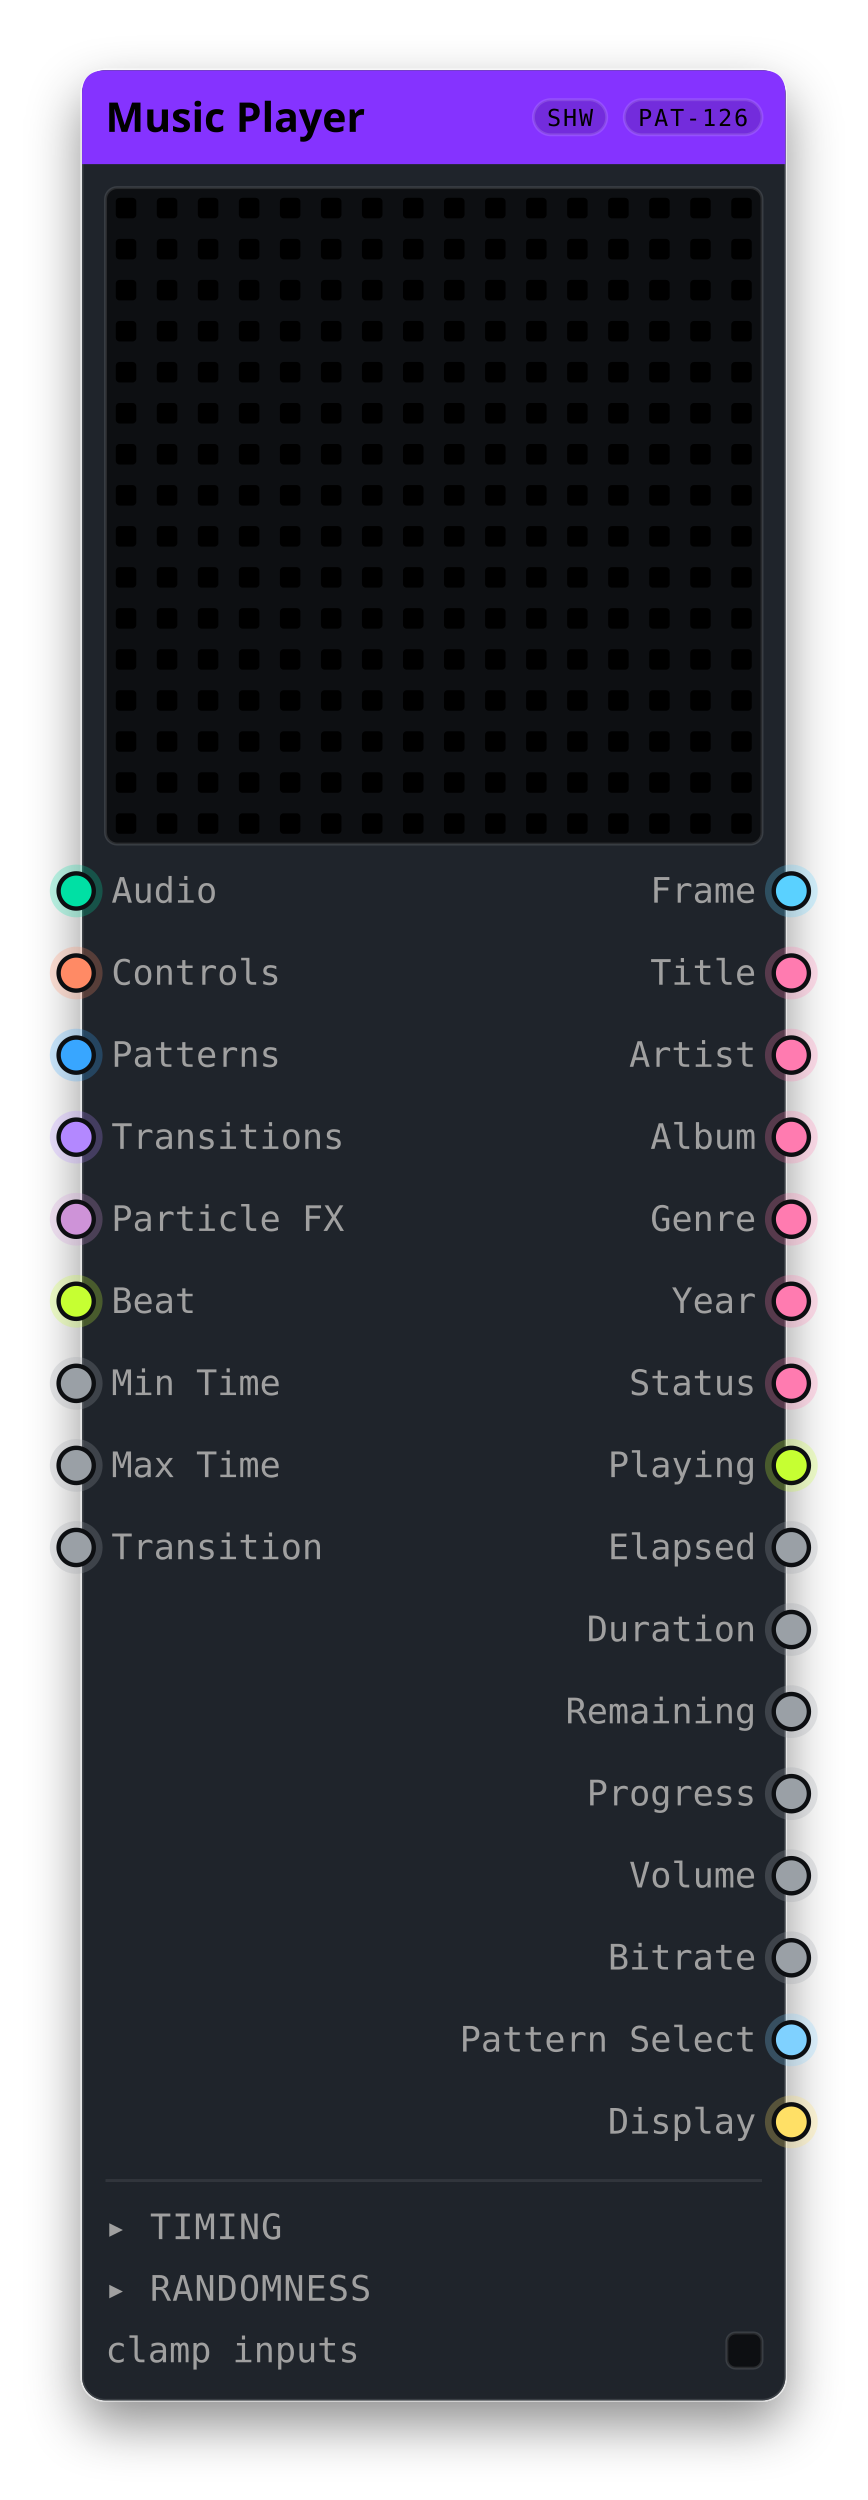
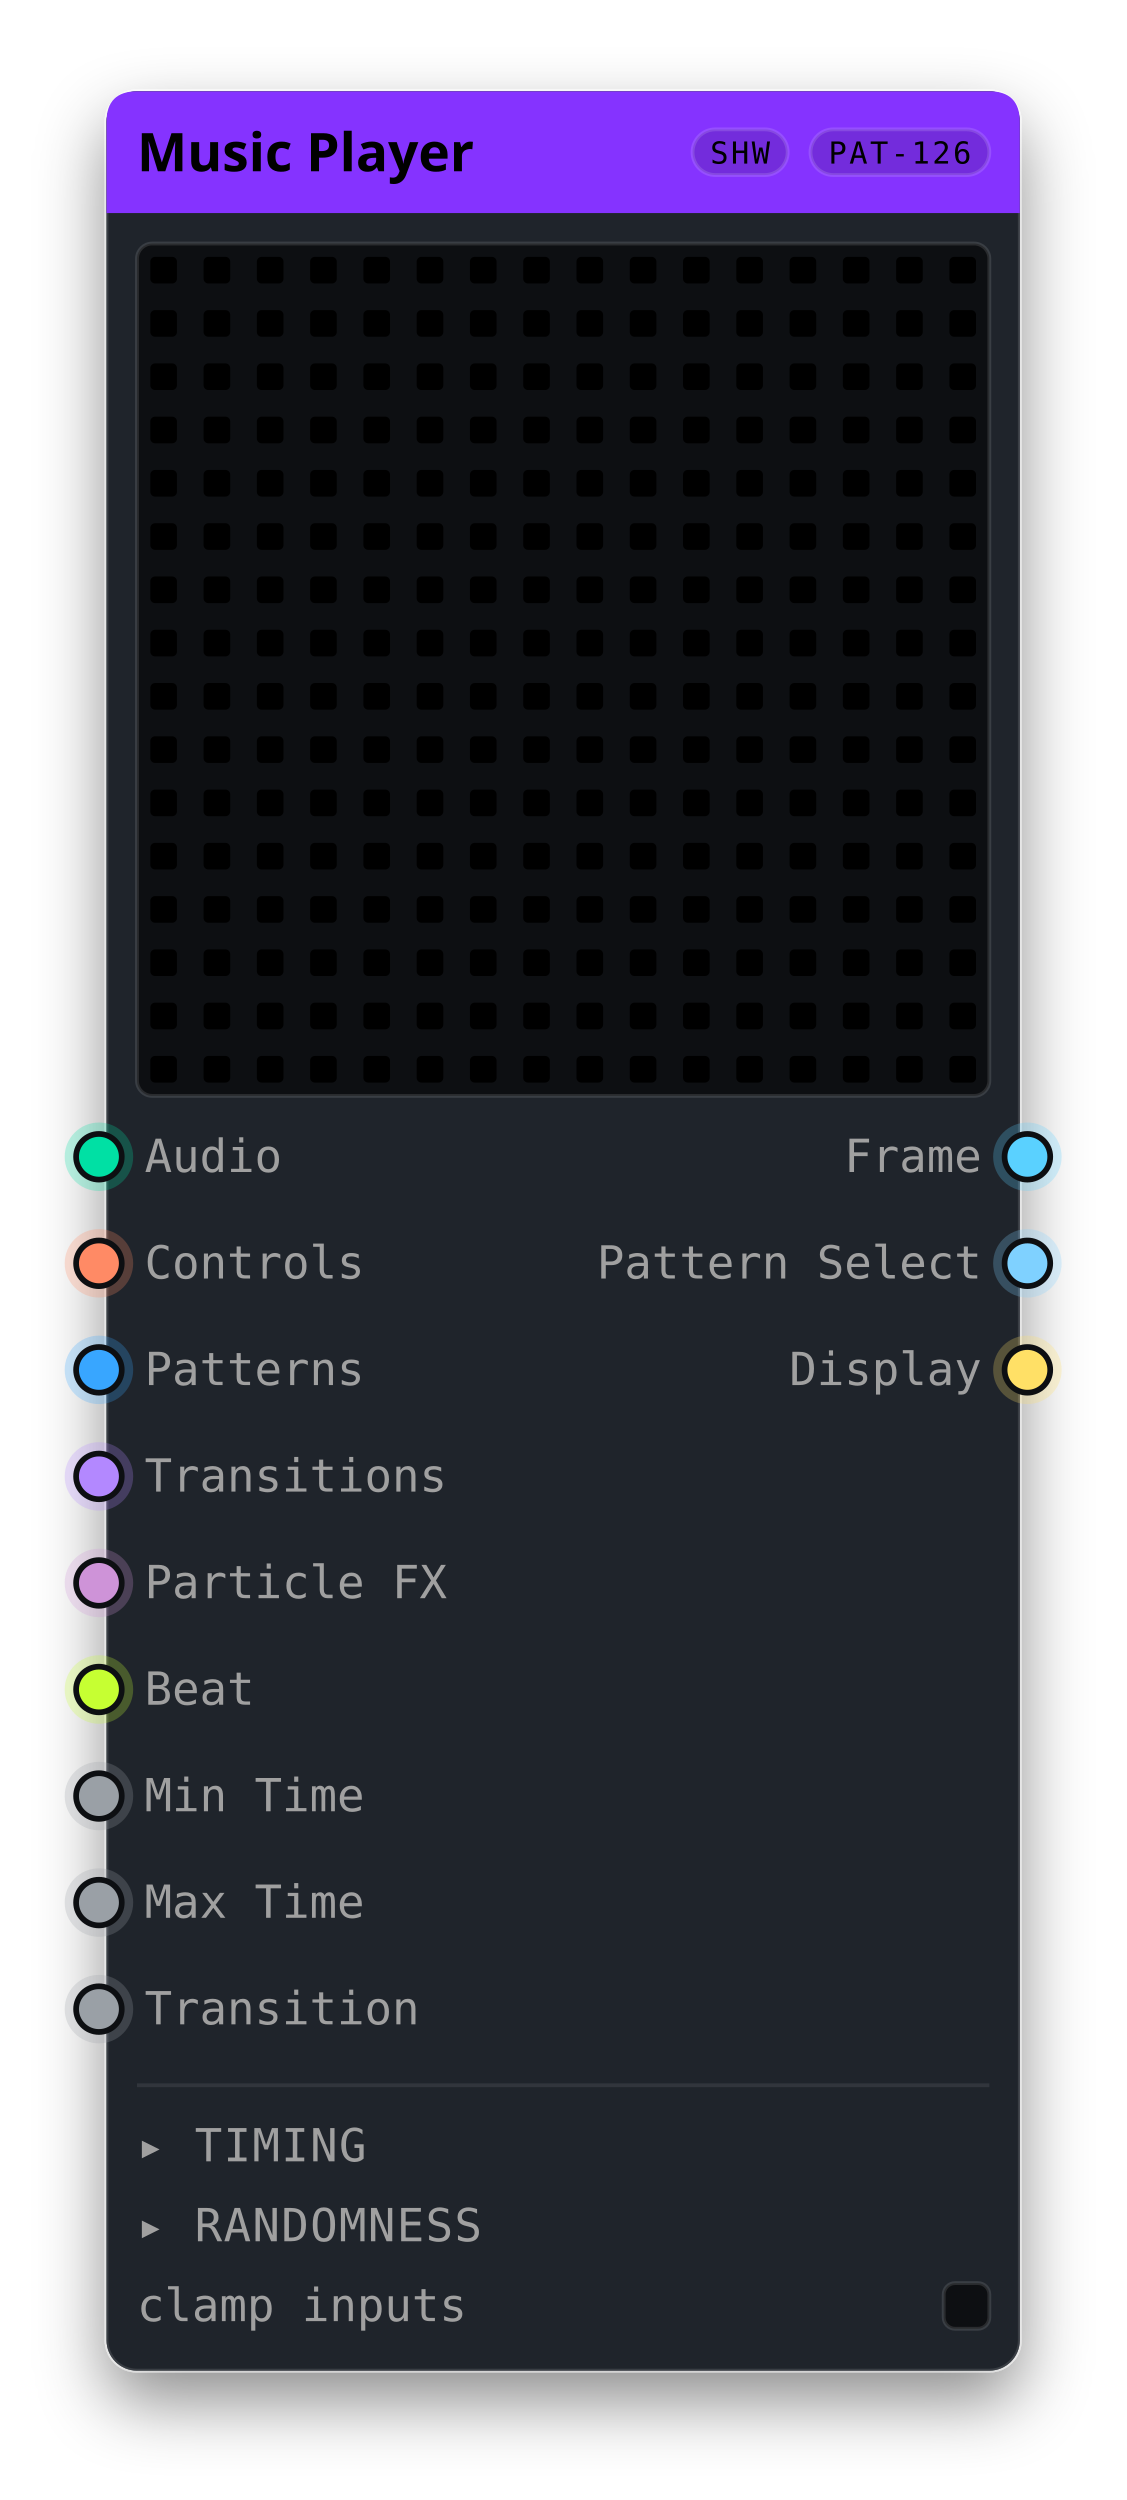
- <svg xmlns="http://www.w3.org/2000/svg" viewBox="0 0 296 853" width="296" height="853" role="img" aria-label="Music Player node">
+ <svg xmlns="http://www.w3.org/2000/svg" viewBox="0 0 296 657" width="296" height="657" role="img" aria-label="Music Player node">
  <defs>
    <filter id="shadow" x="-20%" y="-20%" width="140%" height="160%">
      <feDropShadow dx="0" dy="8" stdDeviation="9" flood-color="#000" flood-opacity="0.45" />
    </filter>
  </defs>
  <g transform="translate(28,24)">
-     <rect x="0" y="0" width="240" height="795" rx="8" fill="#1f242b" stroke="rgba(255,255,255,0.12)" filter="url(#shadow)" />
-     <rect x="0" y="0" width="240" height="795" rx="8" fill="#1f242b" stroke="rgba(255,255,255,0.12)" />
+     <rect x="0" y="0" width="240" height="599" rx="8" fill="#1f242b" stroke="rgba(255,255,255,0.12)" filter="url(#shadow)" />
+     <rect x="0" y="0" width="240" height="599" rx="8" fill="#1f242b" stroke="rgba(255,255,255,0.12)" />
    <path d="M0,32 L0,8 Q0,0 8,0 L232,0 Q240,0 240,8 L240,32 Z" fill="#8533ff" />
    <text x="8" y="21" font-family="'Audiowide','Trebuchet MS','Arial Black',sans-serif" font-size="14" font-weight="600" fill="#000">Music Player</text>
    <rect x="154" y="10" width="25" height="12" rx="6" fill="rgba(0,0,0,0.14)" stroke="rgba(255,255,255,0.14)" />
    <text x="166.5" y="19" text-anchor="middle" font-family="'JetBrains Mono','Cascadia Mono','Consolas',monospace" font-size="8" letter-spacing="0.08em" fill="#000">SHW</text>
    <rect x="185" y="10" width="47" height="12" rx="6" fill="rgba(0,0,0,0.14)" stroke="rgba(255,255,255,0.14)" />
    <text x="208.5" y="19" text-anchor="middle" font-family="'JetBrains Mono','Cascadia Mono','Consolas',monospace" font-size="8" letter-spacing="0.08em" fill="#000">PAT-126</text>
    <rect x="8" y="40" width="224" height="224" rx="4" fill="#0d0f12" stroke="rgba(255,255,255,0.12)" />
    <rect x="11.50" y="43.50" width="7.00" height="7.00" rx="1.26" fill="rgb(0,0,0)" />
    <rect x="25.50" y="43.50" width="7.00" height="7.00" rx="1.26" fill="rgb(0,0,0)" />
    <rect x="39.50" y="43.50" width="7.00" height="7.00" rx="1.26" fill="rgb(0,0,0)" />
    <rect x="53.50" y="43.50" width="7.00" height="7.00" rx="1.26" fill="rgb(0,0,0)" />
    <rect x="67.50" y="43.50" width="7.00" height="7.00" rx="1.26" fill="rgb(0,0,0)" />
    <rect x="81.50" y="43.50" width="7.00" height="7.00" rx="1.26" fill="rgb(0,0,0)" />
    <rect x="95.50" y="43.50" width="7.00" height="7.00" rx="1.26" fill="rgb(0,0,0)" />
    <rect x="109.50" y="43.50" width="7.00" height="7.00" rx="1.26" fill="rgb(0,0,0)" />
    <rect x="123.50" y="43.50" width="7.00" height="7.00" rx="1.26" fill="rgb(0,0,0)" />
    <rect x="137.50" y="43.50" width="7.00" height="7.00" rx="1.26" fill="rgb(0,0,0)" />
    <rect x="151.50" y="43.50" width="7.00" height="7.00" rx="1.26" fill="rgb(0,0,0)" />
    <rect x="165.50" y="43.50" width="7.00" height="7.00" rx="1.26" fill="rgb(0,0,0)" />
    <rect x="179.50" y="43.50" width="7.00" height="7.00" rx="1.26" fill="rgb(0,0,0)" />
    <rect x="193.50" y="43.50" width="7.00" height="7.00" rx="1.26" fill="rgb(0,0,0)" />
    <rect x="207.50" y="43.50" width="7.00" height="7.00" rx="1.26" fill="rgb(0,0,0)" />
    <rect x="221.50" y="43.50" width="7.00" height="7.00" rx="1.26" fill="rgb(0,0,0)" />
    <rect x="11.50" y="57.50" width="7.00" height="7.00" rx="1.26" fill="rgb(0,0,0)" />
    <rect x="25.50" y="57.50" width="7.00" height="7.00" rx="1.26" fill="rgb(0,0,0)" />
    <rect x="39.50" y="57.50" width="7.00" height="7.00" rx="1.26" fill="rgb(0,0,0)" />
    <rect x="53.50" y="57.50" width="7.00" height="7.00" rx="1.26" fill="rgb(0,0,0)" />
    <rect x="67.50" y="57.50" width="7.00" height="7.00" rx="1.26" fill="rgb(0,0,0)" />
    <rect x="81.50" y="57.50" width="7.00" height="7.00" rx="1.26" fill="rgb(0,0,0)" />
    <rect x="95.50" y="57.50" width="7.00" height="7.00" rx="1.26" fill="rgb(0,0,0)" />
    <rect x="109.50" y="57.50" width="7.00" height="7.00" rx="1.26" fill="rgb(0,0,0)" />
    <rect x="123.50" y="57.50" width="7.00" height="7.00" rx="1.26" fill="rgb(0,0,0)" />
    <rect x="137.50" y="57.50" width="7.00" height="7.00" rx="1.26" fill="rgb(0,0,0)" />
    <rect x="151.50" y="57.50" width="7.00" height="7.00" rx="1.26" fill="rgb(0,0,0)" />
    <rect x="165.50" y="57.50" width="7.00" height="7.00" rx="1.26" fill="rgb(0,0,0)" />
    <rect x="179.50" y="57.50" width="7.00" height="7.00" rx="1.26" fill="rgb(0,0,0)" />
    <rect x="193.50" y="57.50" width="7.00" height="7.00" rx="1.26" fill="rgb(0,0,0)" />
    <rect x="207.50" y="57.50" width="7.00" height="7.00" rx="1.26" fill="rgb(0,0,0)" />
    <rect x="221.50" y="57.50" width="7.00" height="7.00" rx="1.26" fill="rgb(0,0,0)" />
    <rect x="11.50" y="71.50" width="7.00" height="7.00" rx="1.26" fill="rgb(0,0,0)" />
    <rect x="25.50" y="71.50" width="7.00" height="7.00" rx="1.26" fill="rgb(0,0,0)" />
    <rect x="39.50" y="71.50" width="7.00" height="7.00" rx="1.26" fill="rgb(0,0,0)" />
    <rect x="53.50" y="71.50" width="7.00" height="7.00" rx="1.26" fill="rgb(0,0,0)" />
    <rect x="67.50" y="71.50" width="7.00" height="7.00" rx="1.26" fill="rgb(0,0,0)" />
    <rect x="81.50" y="71.50" width="7.00" height="7.00" rx="1.26" fill="rgb(0,0,0)" />
    <rect x="95.50" y="71.50" width="7.00" height="7.00" rx="1.26" fill="rgb(0,0,0)" />
    <rect x="109.50" y="71.50" width="7.00" height="7.00" rx="1.26" fill="rgb(0,0,0)" />
    <rect x="123.50" y="71.50" width="7.00" height="7.00" rx="1.26" fill="rgb(0,0,0)" />
    <rect x="137.50" y="71.50" width="7.00" height="7.00" rx="1.26" fill="rgb(0,0,0)" />
    <rect x="151.50" y="71.50" width="7.00" height="7.00" rx="1.26" fill="rgb(0,0,0)" />
    <rect x="165.50" y="71.50" width="7.00" height="7.00" rx="1.26" fill="rgb(0,0,0)" />
    <rect x="179.50" y="71.50" width="7.00" height="7.00" rx="1.26" fill="rgb(0,0,0)" />
    <rect x="193.50" y="71.50" width="7.00" height="7.00" rx="1.26" fill="rgb(0,0,0)" />
    <rect x="207.50" y="71.50" width="7.00" height="7.00" rx="1.26" fill="rgb(0,0,0)" />
    <rect x="221.50" y="71.50" width="7.00" height="7.00" rx="1.26" fill="rgb(0,0,0)" />
    <rect x="11.50" y="85.50" width="7.00" height="7.00" rx="1.26" fill="rgb(0,0,0)" />
    <rect x="25.50" y="85.50" width="7.00" height="7.00" rx="1.26" fill="rgb(0,0,0)" />
    <rect x="39.50" y="85.50" width="7.00" height="7.00" rx="1.26" fill="rgb(0,0,0)" />
    <rect x="53.50" y="85.50" width="7.00" height="7.00" rx="1.26" fill="rgb(0,0,0)" />
    <rect x="67.50" y="85.50" width="7.00" height="7.00" rx="1.26" fill="rgb(0,0,0)" />
    <rect x="81.50" y="85.50" width="7.00" height="7.00" rx="1.26" fill="rgb(0,0,0)" />
    <rect x="95.50" y="85.50" width="7.00" height="7.00" rx="1.26" fill="rgb(0,0,0)" />
    <rect x="109.50" y="85.50" width="7.00" height="7.00" rx="1.26" fill="rgb(0,0,0)" />
    <rect x="123.50" y="85.50" width="7.00" height="7.00" rx="1.26" fill="rgb(0,0,0)" />
    <rect x="137.50" y="85.50" width="7.00" height="7.00" rx="1.26" fill="rgb(0,0,0)" />
    <rect x="151.50" y="85.50" width="7.00" height="7.00" rx="1.26" fill="rgb(0,0,0)" />
    <rect x="165.50" y="85.50" width="7.00" height="7.00" rx="1.26" fill="rgb(0,0,0)" />
    <rect x="179.50" y="85.50" width="7.00" height="7.00" rx="1.26" fill="rgb(0,0,0)" />
    <rect x="193.50" y="85.50" width="7.00" height="7.00" rx="1.26" fill="rgb(0,0,0)" />
    <rect x="207.50" y="85.50" width="7.00" height="7.00" rx="1.26" fill="rgb(0,0,0)" />
    <rect x="221.50" y="85.50" width="7.00" height="7.00" rx="1.26" fill="rgb(0,0,0)" />
    <rect x="11.50" y="99.50" width="7.00" height="7.00" rx="1.26" fill="rgb(0,0,0)" />
    <rect x="25.50" y="99.50" width="7.00" height="7.00" rx="1.26" fill="rgb(0,0,0)" />
    <rect x="39.50" y="99.50" width="7.00" height="7.00" rx="1.26" fill="rgb(0,0,0)" />
    <rect x="53.50" y="99.50" width="7.00" height="7.00" rx="1.26" fill="rgb(0,0,0)" />
    <rect x="67.50" y="99.50" width="7.00" height="7.00" rx="1.26" fill="rgb(0,0,0)" />
    <rect x="81.50" y="99.50" width="7.00" height="7.00" rx="1.26" fill="rgb(0,0,0)" />
    <rect x="95.50" y="99.50" width="7.00" height="7.00" rx="1.26" fill="rgb(0,0,0)" />
    <rect x="109.50" y="99.50" width="7.00" height="7.00" rx="1.26" fill="rgb(0,0,0)" />
    <rect x="123.50" y="99.50" width="7.00" height="7.00" rx="1.26" fill="rgb(0,0,0)" />
    <rect x="137.50" y="99.50" width="7.00" height="7.00" rx="1.26" fill="rgb(0,0,0)" />
    <rect x="151.50" y="99.50" width="7.00" height="7.00" rx="1.26" fill="rgb(0,0,0)" />
    <rect x="165.50" y="99.50" width="7.00" height="7.00" rx="1.26" fill="rgb(0,0,0)" />
    <rect x="179.50" y="99.50" width="7.00" height="7.00" rx="1.26" fill="rgb(0,0,0)" />
    <rect x="193.50" y="99.50" width="7.00" height="7.00" rx="1.26" fill="rgb(0,0,0)" />
    <rect x="207.50" y="99.50" width="7.00" height="7.00" rx="1.26" fill="rgb(0,0,0)" />
    <rect x="221.50" y="99.50" width="7.00" height="7.00" rx="1.26" fill="rgb(0,0,0)" />
    <rect x="11.50" y="113.50" width="7.00" height="7.00" rx="1.26" fill="rgb(0,0,0)" />
    <rect x="25.50" y="113.50" width="7.00" height="7.00" rx="1.26" fill="rgb(0,0,0)" />
    <rect x="39.50" y="113.50" width="7.00" height="7.00" rx="1.26" fill="rgb(0,0,0)" />
    <rect x="53.50" y="113.50" width="7.00" height="7.00" rx="1.26" fill="rgb(0,0,0)" />
    <rect x="67.50" y="113.50" width="7.00" height="7.00" rx="1.26" fill="rgb(0,0,0)" />
    <rect x="81.50" y="113.50" width="7.00" height="7.00" rx="1.26" fill="rgb(0,0,0)" />
    <rect x="95.50" y="113.50" width="7.00" height="7.00" rx="1.26" fill="rgb(0,0,0)" />
    <rect x="109.50" y="113.50" width="7.00" height="7.00" rx="1.26" fill="rgb(0,0,0)" />
    <rect x="123.50" y="113.50" width="7.00" height="7.00" rx="1.26" fill="rgb(0,0,0)" />
    <rect x="137.50" y="113.50" width="7.00" height="7.00" rx="1.26" fill="rgb(0,0,0)" />
    <rect x="151.50" y="113.50" width="7.00" height="7.00" rx="1.26" fill="rgb(0,0,0)" />
    <rect x="165.50" y="113.50" width="7.00" height="7.00" rx="1.26" fill="rgb(0,0,0)" />
    <rect x="179.50" y="113.50" width="7.00" height="7.00" rx="1.26" fill="rgb(0,0,0)" />
    <rect x="193.50" y="113.50" width="7.00" height="7.00" rx="1.26" fill="rgb(0,0,0)" />
    <rect x="207.50" y="113.50" width="7.00" height="7.00" rx="1.26" fill="rgb(0,0,0)" />
    <rect x="221.50" y="113.50" width="7.00" height="7.00" rx="1.26" fill="rgb(0,0,0)" />
    <rect x="11.50" y="127.50" width="7.00" height="7.00" rx="1.26" fill="rgb(0,0,0)" />
    <rect x="25.50" y="127.50" width="7.00" height="7.00" rx="1.26" fill="rgb(0,0,0)" />
    <rect x="39.50" y="127.50" width="7.00" height="7.00" rx="1.26" fill="rgb(0,0,0)" />
    <rect x="53.50" y="127.50" width="7.00" height="7.00" rx="1.26" fill="rgb(0,0,0)" />
    <rect x="67.50" y="127.50" width="7.00" height="7.00" rx="1.26" fill="rgb(0,0,0)" />
    <rect x="81.50" y="127.50" width="7.00" height="7.00" rx="1.26" fill="rgb(0,0,0)" />
    <rect x="95.50" y="127.50" width="7.00" height="7.00" rx="1.26" fill="rgb(0,0,0)" />
    <rect x="109.50" y="127.50" width="7.00" height="7.00" rx="1.26" fill="rgb(0,0,0)" />
    <rect x="123.50" y="127.50" width="7.00" height="7.00" rx="1.26" fill="rgb(0,0,0)" />
    <rect x="137.50" y="127.50" width="7.00" height="7.00" rx="1.26" fill="rgb(0,0,0)" />
    <rect x="151.50" y="127.50" width="7.00" height="7.00" rx="1.26" fill="rgb(0,0,0)" />
    <rect x="165.50" y="127.50" width="7.00" height="7.00" rx="1.26" fill="rgb(0,0,0)" />
    <rect x="179.50" y="127.50" width="7.00" height="7.00" rx="1.26" fill="rgb(0,0,0)" />
    <rect x="193.50" y="127.50" width="7.00" height="7.00" rx="1.26" fill="rgb(0,0,0)" />
    <rect x="207.50" y="127.50" width="7.00" height="7.00" rx="1.26" fill="rgb(0,0,0)" />
    <rect x="221.50" y="127.50" width="7.00" height="7.00" rx="1.26" fill="rgb(0,0,0)" />
    <rect x="11.50" y="141.50" width="7.00" height="7.00" rx="1.26" fill="rgb(0,0,0)" />
    <rect x="25.50" y="141.50" width="7.00" height="7.00" rx="1.26" fill="rgb(0,0,0)" />
    <rect x="39.50" y="141.50" width="7.00" height="7.00" rx="1.26" fill="rgb(0,0,0)" />
    <rect x="53.50" y="141.50" width="7.00" height="7.00" rx="1.26" fill="rgb(0,0,0)" />
    <rect x="67.50" y="141.50" width="7.00" height="7.00" rx="1.26" fill="rgb(0,0,0)" />
    <rect x="81.50" y="141.50" width="7.00" height="7.00" rx="1.26" fill="rgb(0,0,0)" />
    <rect x="95.50" y="141.50" width="7.00" height="7.00" rx="1.26" fill="rgb(0,0,0)" />
    <rect x="109.50" y="141.50" width="7.00" height="7.00" rx="1.26" fill="rgb(0,0,0)" />
    <rect x="123.50" y="141.50" width="7.00" height="7.00" rx="1.26" fill="rgb(0,0,0)" />
    <rect x="137.50" y="141.50" width="7.00" height="7.00" rx="1.26" fill="rgb(0,0,0)" />
    <rect x="151.50" y="141.50" width="7.00" height="7.00" rx="1.26" fill="rgb(0,0,0)" />
    <rect x="165.50" y="141.50" width="7.00" height="7.00" rx="1.26" fill="rgb(0,0,0)" />
    <rect x="179.50" y="141.50" width="7.00" height="7.00" rx="1.26" fill="rgb(0,0,0)" />
    <rect x="193.50" y="141.50" width="7.00" height="7.00" rx="1.26" fill="rgb(0,0,0)" />
    <rect x="207.50" y="141.50" width="7.00" height="7.00" rx="1.26" fill="rgb(0,0,0)" />
    <rect x="221.50" y="141.50" width="7.00" height="7.00" rx="1.26" fill="rgb(0,0,0)" />
    <rect x="11.50" y="155.50" width="7.00" height="7.00" rx="1.26" fill="rgb(0,0,0)" />
    <rect x="25.50" y="155.50" width="7.00" height="7.00" rx="1.26" fill="rgb(0,0,0)" />
    <rect x="39.50" y="155.50" width="7.00" height="7.00" rx="1.26" fill="rgb(0,0,0)" />
    <rect x="53.50" y="155.50" width="7.00" height="7.00" rx="1.26" fill="rgb(0,0,0)" />
    <rect x="67.50" y="155.50" width="7.00" height="7.00" rx="1.26" fill="rgb(0,0,0)" />
    <rect x="81.50" y="155.50" width="7.00" height="7.00" rx="1.26" fill="rgb(0,0,0)" />
    <rect x="95.50" y="155.50" width="7.00" height="7.00" rx="1.26" fill="rgb(0,0,0)" />
    <rect x="109.50" y="155.50" width="7.00" height="7.00" rx="1.26" fill="rgb(0,0,0)" />
    <rect x="123.50" y="155.50" width="7.00" height="7.00" rx="1.26" fill="rgb(0,0,0)" />
    <rect x="137.50" y="155.50" width="7.00" height="7.00" rx="1.26" fill="rgb(0,0,0)" />
    <rect x="151.50" y="155.50" width="7.00" height="7.00" rx="1.26" fill="rgb(0,0,0)" />
    <rect x="165.50" y="155.50" width="7.00" height="7.00" rx="1.26" fill="rgb(0,0,0)" />
    <rect x="179.50" y="155.50" width="7.00" height="7.00" rx="1.26" fill="rgb(0,0,0)" />
    <rect x="193.50" y="155.50" width="7.00" height="7.00" rx="1.26" fill="rgb(0,0,0)" />
    <rect x="207.50" y="155.50" width="7.00" height="7.00" rx="1.26" fill="rgb(0,0,0)" />
    <rect x="221.50" y="155.50" width="7.00" height="7.00" rx="1.26" fill="rgb(0,0,0)" />
    <rect x="11.50" y="169.50" width="7.00" height="7.00" rx="1.26" fill="rgb(0,0,0)" />
    <rect x="25.50" y="169.50" width="7.00" height="7.00" rx="1.26" fill="rgb(0,0,0)" />
    <rect x="39.50" y="169.50" width="7.00" height="7.00" rx="1.26" fill="rgb(0,0,0)" />
    <rect x="53.50" y="169.50" width="7.00" height="7.00" rx="1.26" fill="rgb(0,0,0)" />
    <rect x="67.50" y="169.50" width="7.00" height="7.00" rx="1.26" fill="rgb(0,0,0)" />
    <rect x="81.50" y="169.50" width="7.00" height="7.00" rx="1.26" fill="rgb(0,0,0)" />
    <rect x="95.50" y="169.50" width="7.00" height="7.00" rx="1.26" fill="rgb(0,0,0)" />
    <rect x="109.50" y="169.50" width="7.00" height="7.00" rx="1.26" fill="rgb(0,0,0)" />
    <rect x="123.50" y="169.50" width="7.00" height="7.00" rx="1.26" fill="rgb(0,0,0)" />
    <rect x="137.50" y="169.50" width="7.00" height="7.00" rx="1.26" fill="rgb(0,0,0)" />
    <rect x="151.50" y="169.50" width="7.00" height="7.00" rx="1.26" fill="rgb(0,0,0)" />
    <rect x="165.50" y="169.50" width="7.00" height="7.00" rx="1.26" fill="rgb(0,0,0)" />
    <rect x="179.50" y="169.50" width="7.00" height="7.00" rx="1.26" fill="rgb(0,0,0)" />
    <rect x="193.50" y="169.50" width="7.00" height="7.00" rx="1.26" fill="rgb(0,0,0)" />
    <rect x="207.50" y="169.50" width="7.00" height="7.00" rx="1.26" fill="rgb(0,0,0)" />
    <rect x="221.50" y="169.50" width="7.00" height="7.00" rx="1.26" fill="rgb(0,0,0)" />
    <rect x="11.50" y="183.50" width="7.00" height="7.00" rx="1.26" fill="rgb(0,0,0)" />
    <rect x="25.50" y="183.50" width="7.00" height="7.00" rx="1.26" fill="rgb(0,0,0)" />
    <rect x="39.50" y="183.50" width="7.00" height="7.00" rx="1.26" fill="rgb(0,0,0)" />
    <rect x="53.50" y="183.50" width="7.00" height="7.00" rx="1.26" fill="rgb(0,0,0)" />
    <rect x="67.50" y="183.50" width="7.00" height="7.00" rx="1.26" fill="rgb(0,0,0)" />
    <rect x="81.50" y="183.50" width="7.00" height="7.00" rx="1.26" fill="rgb(0,0,0)" />
    <rect x="95.50" y="183.50" width="7.00" height="7.00" rx="1.26" fill="rgb(0,0,0)" />
    <rect x="109.50" y="183.50" width="7.00" height="7.00" rx="1.26" fill="rgb(0,0,0)" />
    <rect x="123.50" y="183.50" width="7.00" height="7.00" rx="1.26" fill="rgb(0,0,0)" />
    <rect x="137.50" y="183.50" width="7.00" height="7.00" rx="1.26" fill="rgb(0,0,0)" />
    <rect x="151.50" y="183.50" width="7.00" height="7.00" rx="1.26" fill="rgb(0,0,0)" />
    <rect x="165.50" y="183.50" width="7.00" height="7.00" rx="1.26" fill="rgb(0,0,0)" />
    <rect x="179.50" y="183.50" width="7.00" height="7.00" rx="1.26" fill="rgb(0,0,0)" />
    <rect x="193.50" y="183.50" width="7.00" height="7.00" rx="1.26" fill="rgb(0,0,0)" />
    <rect x="207.50" y="183.50" width="7.00" height="7.00" rx="1.26" fill="rgb(0,0,0)" />
    <rect x="221.50" y="183.50" width="7.00" height="7.00" rx="1.26" fill="rgb(0,0,0)" />
    <rect x="11.50" y="197.50" width="7.00" height="7.00" rx="1.26" fill="rgb(0,0,0)" />
    <rect x="25.50" y="197.50" width="7.00" height="7.00" rx="1.26" fill="rgb(0,0,0)" />
    <rect x="39.50" y="197.50" width="7.00" height="7.00" rx="1.26" fill="rgb(0,0,0)" />
    <rect x="53.50" y="197.50" width="7.00" height="7.00" rx="1.26" fill="rgb(0,0,0)" />
    <rect x="67.50" y="197.50" width="7.00" height="7.00" rx="1.26" fill="rgb(0,0,0)" />
    <rect x="81.50" y="197.50" width="7.00" height="7.00" rx="1.26" fill="rgb(0,0,0)" />
    <rect x="95.50" y="197.50" width="7.00" height="7.00" rx="1.26" fill="rgb(0,0,0)" />
    <rect x="109.50" y="197.50" width="7.00" height="7.00" rx="1.26" fill="rgb(0,0,0)" />
    <rect x="123.50" y="197.50" width="7.00" height="7.00" rx="1.26" fill="rgb(0,0,0)" />
    <rect x="137.50" y="197.50" width="7.00" height="7.00" rx="1.26" fill="rgb(0,0,0)" />
    <rect x="151.50" y="197.50" width="7.00" height="7.00" rx="1.26" fill="rgb(0,0,0)" />
    <rect x="165.50" y="197.50" width="7.00" height="7.00" rx="1.26" fill="rgb(0,0,0)" />
    <rect x="179.50" y="197.50" width="7.00" height="7.00" rx="1.26" fill="rgb(0,0,0)" />
    <rect x="193.50" y="197.50" width="7.00" height="7.00" rx="1.26" fill="rgb(0,0,0)" />
    <rect x="207.50" y="197.50" width="7.00" height="7.00" rx="1.26" fill="rgb(0,0,0)" />
    <rect x="221.50" y="197.50" width="7.00" height="7.00" rx="1.26" fill="rgb(0,0,0)" />
    <rect x="11.50" y="211.50" width="7.00" height="7.00" rx="1.26" fill="rgb(0,0,0)" />
    <rect x="25.50" y="211.50" width="7.00" height="7.00" rx="1.26" fill="rgb(0,0,0)" />
    <rect x="39.50" y="211.50" width="7.00" height="7.00" rx="1.26" fill="rgb(0,0,0)" />
    <rect x="53.50" y="211.50" width="7.00" height="7.00" rx="1.26" fill="rgb(0,0,0)" />
    <rect x="67.50" y="211.50" width="7.00" height="7.00" rx="1.26" fill="rgb(0,0,0)" />
    <rect x="81.50" y="211.50" width="7.00" height="7.00" rx="1.26" fill="rgb(0,0,0)" />
    <rect x="95.50" y="211.50" width="7.00" height="7.00" rx="1.26" fill="rgb(0,0,0)" />
    <rect x="109.50" y="211.50" width="7.00" height="7.00" rx="1.26" fill="rgb(0,0,0)" />
    <rect x="123.50" y="211.50" width="7.00" height="7.00" rx="1.26" fill="rgb(0,0,0)" />
    <rect x="137.50" y="211.50" width="7.00" height="7.00" rx="1.26" fill="rgb(0,0,0)" />
    <rect x="151.50" y="211.50" width="7.00" height="7.00" rx="1.26" fill="rgb(0,0,0)" />
    <rect x="165.50" y="211.50" width="7.00" height="7.00" rx="1.26" fill="rgb(0,0,0)" />
    <rect x="179.50" y="211.50" width="7.00" height="7.00" rx="1.26" fill="rgb(0,0,0)" />
    <rect x="193.50" y="211.50" width="7.00" height="7.00" rx="1.26" fill="rgb(0,0,0)" />
    <rect x="207.50" y="211.50" width="7.00" height="7.00" rx="1.26" fill="rgb(0,0,0)" />
    <rect x="221.50" y="211.50" width="7.00" height="7.00" rx="1.26" fill="rgb(0,0,0)" />
    <rect x="11.50" y="225.50" width="7.00" height="7.00" rx="1.26" fill="rgb(0,0,0)" />
    <rect x="25.50" y="225.50" width="7.00" height="7.00" rx="1.26" fill="rgb(0,0,0)" />
    <rect x="39.50" y="225.50" width="7.00" height="7.00" rx="1.26" fill="rgb(0,0,0)" />
    <rect x="53.50" y="225.50" width="7.00" height="7.00" rx="1.26" fill="rgb(0,0,0)" />
    <rect x="67.50" y="225.50" width="7.00" height="7.00" rx="1.26" fill="rgb(0,0,0)" />
    <rect x="81.50" y="225.50" width="7.00" height="7.00" rx="1.26" fill="rgb(0,0,0)" />
    <rect x="95.50" y="225.50" width="7.00" height="7.00" rx="1.26" fill="rgb(0,0,0)" />
    <rect x="109.50" y="225.50" width="7.00" height="7.00" rx="1.26" fill="rgb(0,0,0)" />
    <rect x="123.50" y="225.50" width="7.00" height="7.00" rx="1.26" fill="rgb(0,0,0)" />
    <rect x="137.50" y="225.50" width="7.00" height="7.00" rx="1.26" fill="rgb(0,0,0)" />
    <rect x="151.50" y="225.50" width="7.00" height="7.00" rx="1.26" fill="rgb(0,0,0)" />
    <rect x="165.50" y="225.50" width="7.00" height="7.00" rx="1.26" fill="rgb(0,0,0)" />
    <rect x="179.50" y="225.50" width="7.00" height="7.00" rx="1.26" fill="rgb(0,0,0)" />
    <rect x="193.50" y="225.50" width="7.00" height="7.00" rx="1.26" fill="rgb(0,0,0)" />
    <rect x="207.50" y="225.50" width="7.00" height="7.00" rx="1.26" fill="rgb(0,0,0)" />
    <rect x="221.50" y="225.50" width="7.00" height="7.00" rx="1.26" fill="rgb(0,0,0)" />
    <rect x="11.50" y="239.50" width="7.00" height="7.00" rx="1.26" fill="rgb(0,0,0)" />
    <rect x="25.50" y="239.50" width="7.00" height="7.00" rx="1.26" fill="rgb(0,0,0)" />
    <rect x="39.50" y="239.50" width="7.00" height="7.00" rx="1.26" fill="rgb(0,0,0)" />
    <rect x="53.50" y="239.50" width="7.00" height="7.00" rx="1.26" fill="rgb(0,0,0)" />
    <rect x="67.50" y="239.50" width="7.00" height="7.00" rx="1.26" fill="rgb(0,0,0)" />
    <rect x="81.50" y="239.50" width="7.00" height="7.00" rx="1.26" fill="rgb(0,0,0)" />
    <rect x="95.50" y="239.50" width="7.00" height="7.00" rx="1.26" fill="rgb(0,0,0)" />
    <rect x="109.50" y="239.50" width="7.00" height="7.00" rx="1.26" fill="rgb(0,0,0)" />
    <rect x="123.50" y="239.50" width="7.00" height="7.00" rx="1.26" fill="rgb(0,0,0)" />
    <rect x="137.50" y="239.50" width="7.00" height="7.00" rx="1.26" fill="rgb(0,0,0)" />
    <rect x="151.50" y="239.50" width="7.00" height="7.00" rx="1.26" fill="rgb(0,0,0)" />
    <rect x="165.50" y="239.50" width="7.00" height="7.00" rx="1.26" fill="rgb(0,0,0)" />
    <rect x="179.50" y="239.50" width="7.00" height="7.00" rx="1.26" fill="rgb(0,0,0)" />
    <rect x="193.50" y="239.50" width="7.00" height="7.00" rx="1.26" fill="rgb(0,0,0)" />
    <rect x="207.50" y="239.50" width="7.00" height="7.00" rx="1.26" fill="rgb(0,0,0)" />
    <rect x="221.50" y="239.50" width="7.00" height="7.00" rx="1.26" fill="rgb(0,0,0)" />
    <rect x="11.50" y="253.50" width="7.00" height="7.00" rx="1.26" fill="rgb(0,0,0)" />
    <rect x="25.50" y="253.50" width="7.00" height="7.00" rx="1.26" fill="rgb(0,0,0)" />
    <rect x="39.50" y="253.50" width="7.00" height="7.00" rx="1.26" fill="rgb(0,0,0)" />
    <rect x="53.50" y="253.50" width="7.00" height="7.00" rx="1.26" fill="rgb(0,0,0)" />
    <rect x="67.50" y="253.50" width="7.00" height="7.00" rx="1.26" fill="rgb(0,0,0)" />
    <rect x="81.50" y="253.50" width="7.00" height="7.00" rx="1.26" fill="rgb(0,0,0)" />
    <rect x="95.50" y="253.50" width="7.00" height="7.00" rx="1.26" fill="rgb(0,0,0)" />
    <rect x="109.50" y="253.50" width="7.00" height="7.00" rx="1.26" fill="rgb(0,0,0)" />
    <rect x="123.50" y="253.50" width="7.00" height="7.00" rx="1.26" fill="rgb(0,0,0)" />
    <rect x="137.50" y="253.50" width="7.00" height="7.00" rx="1.26" fill="rgb(0,0,0)" />
    <rect x="151.50" y="253.50" width="7.00" height="7.00" rx="1.26" fill="rgb(0,0,0)" />
    <rect x="165.50" y="253.50" width="7.00" height="7.00" rx="1.26" fill="rgb(0,0,0)" />
    <rect x="179.50" y="253.50" width="7.00" height="7.00" rx="1.26" fill="rgb(0,0,0)" />
    <rect x="193.50" y="253.50" width="7.00" height="7.00" rx="1.26" fill="rgb(0,0,0)" />
    <rect x="207.50" y="253.50" width="7.00" height="7.00" rx="1.26" fill="rgb(0,0,0)" />
    <rect x="221.50" y="253.50" width="7.00" height="7.00" rx="1.26" fill="rgb(0,0,0)" />
    <circle cx="-2" cy="280" r="9" fill="#00e0a4" opacity="0.25" />
    <circle cx="-2" cy="280" r="6" fill="#00e0a4" stroke="#0d0f12" stroke-width="1.5" />
    <text x="10" y="284" font-family="'JetBrains Mono','Cascadia Mono','Consolas',monospace" font-size="12" fill="#a0a0a0">Audio</text>
    <circle cx="242" cy="280" r="9" fill="#5ad1ff" opacity="0.25" />
    <circle cx="242" cy="280" r="6" fill="#5ad1ff" stroke="#0d0f12" stroke-width="1.5" />
    <text x="230" y="284" text-anchor="end" font-family="'JetBrains Mono','Cascadia Mono','Consolas',monospace" font-size="12" fill="#a0a0a0">Frame</text>
    <circle cx="-2" cy="308" r="9" fill="#ff8a65" opacity="0.25" />
    <circle cx="-2" cy="308" r="6" fill="#ff8a65" stroke="#0d0f12" stroke-width="1.5" />
    <text x="10" y="312" font-family="'JetBrains Mono','Cascadia Mono','Consolas',monospace" font-size="12" fill="#a0a0a0">Controls</text>
-     <circle cx="242" cy="308" r="9" fill="#ff7bb0" opacity="0.25" />
-     <circle cx="242" cy="308" r="6" fill="#ff7bb0" stroke="#0d0f12" stroke-width="1.5" />
-     <text x="230" y="312" text-anchor="end" font-family="'JetBrains Mono','Cascadia Mono','Consolas',monospace" font-size="12" fill="#a0a0a0">Title</text>
+     <circle cx="242" cy="308" r="9" fill="#7fd1ff" opacity="0.25" />
+     <circle cx="242" cy="308" r="6" fill="#7fd1ff" stroke="#0d0f12" stroke-width="1.5" />
+     <text x="230" y="312" text-anchor="end" font-family="'JetBrains Mono','Cascadia Mono','Consolas',monospace" font-size="12" fill="#a0a0a0">Pattern Select</text>
    <circle cx="-2" cy="336" r="9" fill="#38a6ff" opacity="0.25" />
    <circle cx="-2" cy="336" r="6" fill="#38a6ff" stroke="#0d0f12" stroke-width="1.5" />
    <text x="10" y="340" font-family="'JetBrains Mono','Cascadia Mono','Consolas',monospace" font-size="12" fill="#a0a0a0">Patterns</text>
-     <circle cx="242" cy="336" r="9" fill="#ff7bb0" opacity="0.25" />
-     <circle cx="242" cy="336" r="6" fill="#ff7bb0" stroke="#0d0f12" stroke-width="1.5" />
-     <text x="230" y="340" text-anchor="end" font-family="'JetBrains Mono','Cascadia Mono','Consolas',monospace" font-size="12" fill="#a0a0a0">Artist</text>
+     <circle cx="242" cy="336" r="9" fill="#ffe066" opacity="0.25" />
+     <circle cx="242" cy="336" r="6" fill="#ffe066" stroke="#0d0f12" stroke-width="1.5" />
+     <text x="230" y="340" text-anchor="end" font-family="'JetBrains Mono','Cascadia Mono','Consolas',monospace" font-size="12" fill="#a0a0a0">Display</text>
    <circle cx="-2" cy="364" r="9" fill="#b388ff" opacity="0.25" />
    <circle cx="-2" cy="364" r="6" fill="#b388ff" stroke="#0d0f12" stroke-width="1.5" />
    <text x="10" y="368" font-family="'JetBrains Mono','Cascadia Mono','Consolas',monospace" font-size="12" fill="#a0a0a0">Transitions</text>
-     <circle cx="242" cy="364" r="9" fill="#ff7bb0" opacity="0.25" />
-     <circle cx="242" cy="364" r="6" fill="#ff7bb0" stroke="#0d0f12" stroke-width="1.5" />
-     <text x="230" y="368" text-anchor="end" font-family="'JetBrains Mono','Cascadia Mono','Consolas',monospace" font-size="12" fill="#a0a0a0">Album</text>
    <circle cx="-2" cy="392" r="9" fill="#ce93d8" opacity="0.25" />
    <circle cx="-2" cy="392" r="6" fill="#ce93d8" stroke="#0d0f12" stroke-width="1.5" />
    <text x="10" y="396" font-family="'JetBrains Mono','Cascadia Mono','Consolas',monospace" font-size="12" fill="#a0a0a0">Particle FX</text>
-     <circle cx="242" cy="392" r="9" fill="#ff7bb0" opacity="0.25" />
-     <circle cx="242" cy="392" r="6" fill="#ff7bb0" stroke="#0d0f12" stroke-width="1.5" />
-     <text x="230" y="396" text-anchor="end" font-family="'JetBrains Mono','Cascadia Mono','Consolas',monospace" font-size="12" fill="#a0a0a0">Genre</text>
    <circle cx="-2" cy="420" r="9" fill="#c6ff32" opacity="0.25" />
    <circle cx="-2" cy="420" r="6" fill="#c6ff32" stroke="#0d0f12" stroke-width="1.5" />
    <text x="10" y="424" font-family="'JetBrains Mono','Cascadia Mono','Consolas',monospace" font-size="12" fill="#a0a0a0">Beat</text>
-     <circle cx="242" cy="420" r="9" fill="#ff7bb0" opacity="0.25" />
-     <circle cx="242" cy="420" r="6" fill="#ff7bb0" stroke="#0d0f12" stroke-width="1.5" />
-     <text x="230" y="424" text-anchor="end" font-family="'JetBrains Mono','Cascadia Mono','Consolas',monospace" font-size="12" fill="#a0a0a0">Year</text>
    <circle cx="-2" cy="448" r="9" fill="#9aa0a6" opacity="0.25" />
    <circle cx="-2" cy="448" r="6" fill="#9aa0a6" stroke="#0d0f12" stroke-width="1.5" />
    <text x="10" y="452" font-family="'JetBrains Mono','Cascadia Mono','Consolas',monospace" font-size="12" fill="#a0a0a0">Min Time</text>
-     <circle cx="242" cy="448" r="9" fill="#ff7bb0" opacity="0.25" />
-     <circle cx="242" cy="448" r="6" fill="#ff7bb0" stroke="#0d0f12" stroke-width="1.5" />
-     <text x="230" y="452" text-anchor="end" font-family="'JetBrains Mono','Cascadia Mono','Consolas',monospace" font-size="12" fill="#a0a0a0">Status</text>
    <circle cx="-2" cy="476" r="9" fill="#9aa0a6" opacity="0.25" />
    <circle cx="-2" cy="476" r="6" fill="#9aa0a6" stroke="#0d0f12" stroke-width="1.5" />
    <text x="10" y="480" font-family="'JetBrains Mono','Cascadia Mono','Consolas',monospace" font-size="12" fill="#a0a0a0">Max Time</text>
-     <circle cx="242" cy="476" r="9" fill="#c6ff32" opacity="0.25" />
-     <circle cx="242" cy="476" r="6" fill="#c6ff32" stroke="#0d0f12" stroke-width="1.5" />
-     <text x="230" y="480" text-anchor="end" font-family="'JetBrains Mono','Cascadia Mono','Consolas',monospace" font-size="12" fill="#a0a0a0">Playing</text>
    <circle cx="-2" cy="504" r="9" fill="#9aa0a6" opacity="0.25" />
    <circle cx="-2" cy="504" r="6" fill="#9aa0a6" stroke="#0d0f12" stroke-width="1.5" />
    <text x="10" y="508" font-family="'JetBrains Mono','Cascadia Mono','Consolas',monospace" font-size="12" fill="#a0a0a0">Transition</text>
-     <circle cx="242" cy="504" r="9" fill="#9aa0a6" opacity="0.25" />
-     <circle cx="242" cy="504" r="6" fill="#9aa0a6" stroke="#0d0f12" stroke-width="1.5" />
-     <text x="230" y="508" text-anchor="end" font-family="'JetBrains Mono','Cascadia Mono','Consolas',monospace" font-size="12" fill="#a0a0a0">Elapsed</text>
-     <circle cx="242" cy="532" r="9" fill="#9aa0a6" opacity="0.25" />
-     <circle cx="242" cy="532" r="6" fill="#9aa0a6" stroke="#0d0f12" stroke-width="1.5" />
-     <text x="230" y="536" text-anchor="end" font-family="'JetBrains Mono','Cascadia Mono','Consolas',monospace" font-size="12" fill="#a0a0a0">Duration</text>
-     <circle cx="242" cy="560" r="9" fill="#9aa0a6" opacity="0.25" />
-     <circle cx="242" cy="560" r="6" fill="#9aa0a6" stroke="#0d0f12" stroke-width="1.5" />
-     <text x="230" y="564" text-anchor="end" font-family="'JetBrains Mono','Cascadia Mono','Consolas',monospace" font-size="12" fill="#a0a0a0">Remaining</text>
-     <circle cx="242" cy="588" r="9" fill="#9aa0a6" opacity="0.25" />
-     <circle cx="242" cy="588" r="6" fill="#9aa0a6" stroke="#0d0f12" stroke-width="1.5" />
-     <text x="230" y="592" text-anchor="end" font-family="'JetBrains Mono','Cascadia Mono','Consolas',monospace" font-size="12" fill="#a0a0a0">Progress</text>
-     <circle cx="242" cy="616" r="9" fill="#9aa0a6" opacity="0.25" />
-     <circle cx="242" cy="616" r="6" fill="#9aa0a6" stroke="#0d0f12" stroke-width="1.5" />
-     <text x="230" y="620" text-anchor="end" font-family="'JetBrains Mono','Cascadia Mono','Consolas',monospace" font-size="12" fill="#a0a0a0">Volume</text>
-     <circle cx="242" cy="644" r="9" fill="#9aa0a6" opacity="0.25" />
-     <circle cx="242" cy="644" r="6" fill="#9aa0a6" stroke="#0d0f12" stroke-width="1.5" />
-     <text x="230" y="648" text-anchor="end" font-family="'JetBrains Mono','Cascadia Mono','Consolas',monospace" font-size="12" fill="#a0a0a0">Bitrate</text>
-     <circle cx="242" cy="672" r="9" fill="#7fd1ff" opacity="0.25" />
-     <circle cx="242" cy="672" r="6" fill="#7fd1ff" stroke="#0d0f12" stroke-width="1.5" />
-     <text x="230" y="676" text-anchor="end" font-family="'JetBrains Mono','Cascadia Mono','Consolas',monospace" font-size="12" fill="#a0a0a0">Pattern Select</text>
-     <circle cx="242" cy="700" r="9" fill="#ffe066" opacity="0.25" />
-     <circle cx="242" cy="700" r="6" fill="#ffe066" stroke="#0d0f12" stroke-width="1.5" />
-     <text x="230" y="704" text-anchor="end" font-family="'JetBrains Mono','Cascadia Mono','Consolas',monospace" font-size="12" fill="#a0a0a0">Display</text>
-     <line x1="8" y1="720" x2="232" y2="720" stroke="rgba(255,255,255,0.08)" />
-     <text x="8" y="740" font-family="'JetBrains Mono','Cascadia Mono','Consolas',monospace" font-size="12" letter-spacing="0.03em" fill="#a0a0a0">▸ TIMING</text>
-     <text x="8" y="761" font-family="'JetBrains Mono','Cascadia Mono','Consolas',monospace" font-size="12" letter-spacing="0.03em" fill="#a0a0a0">▸ RANDOMNESS</text>
-     <text x="8" y="782" font-family="'JetBrains Mono','Cascadia Mono','Consolas',monospace" font-size="12" fill="#a0a0a0">clamp inputs</text>
+     <line x1="8" y1="524" x2="232" y2="524" stroke="rgba(255,255,255,0.08)" />
+     <text x="8" y="544" font-family="'JetBrains Mono','Cascadia Mono','Consolas',monospace" font-size="12" letter-spacing="0.03em" fill="#a0a0a0">▸ TIMING</text>
+     <text x="8" y="565" font-family="'JetBrains Mono','Cascadia Mono','Consolas',monospace" font-size="12" letter-spacing="0.03em" fill="#a0a0a0">▸ RANDOMNESS</text>
+     <text x="8" y="586" font-family="'JetBrains Mono','Cascadia Mono','Consolas',monospace" font-size="12" fill="#a0a0a0">clamp inputs</text>
    <g>
-       <rect x="220" y="772" width="12" height="12" rx="3" fill="#0d0f12" stroke="rgba(255,255,255,0.12)" />
+       <rect x="220" y="576" width="12" height="12" rx="3" fill="#0d0f12" stroke="rgba(255,255,255,0.12)" />
    </g>
  </g>
</svg>
